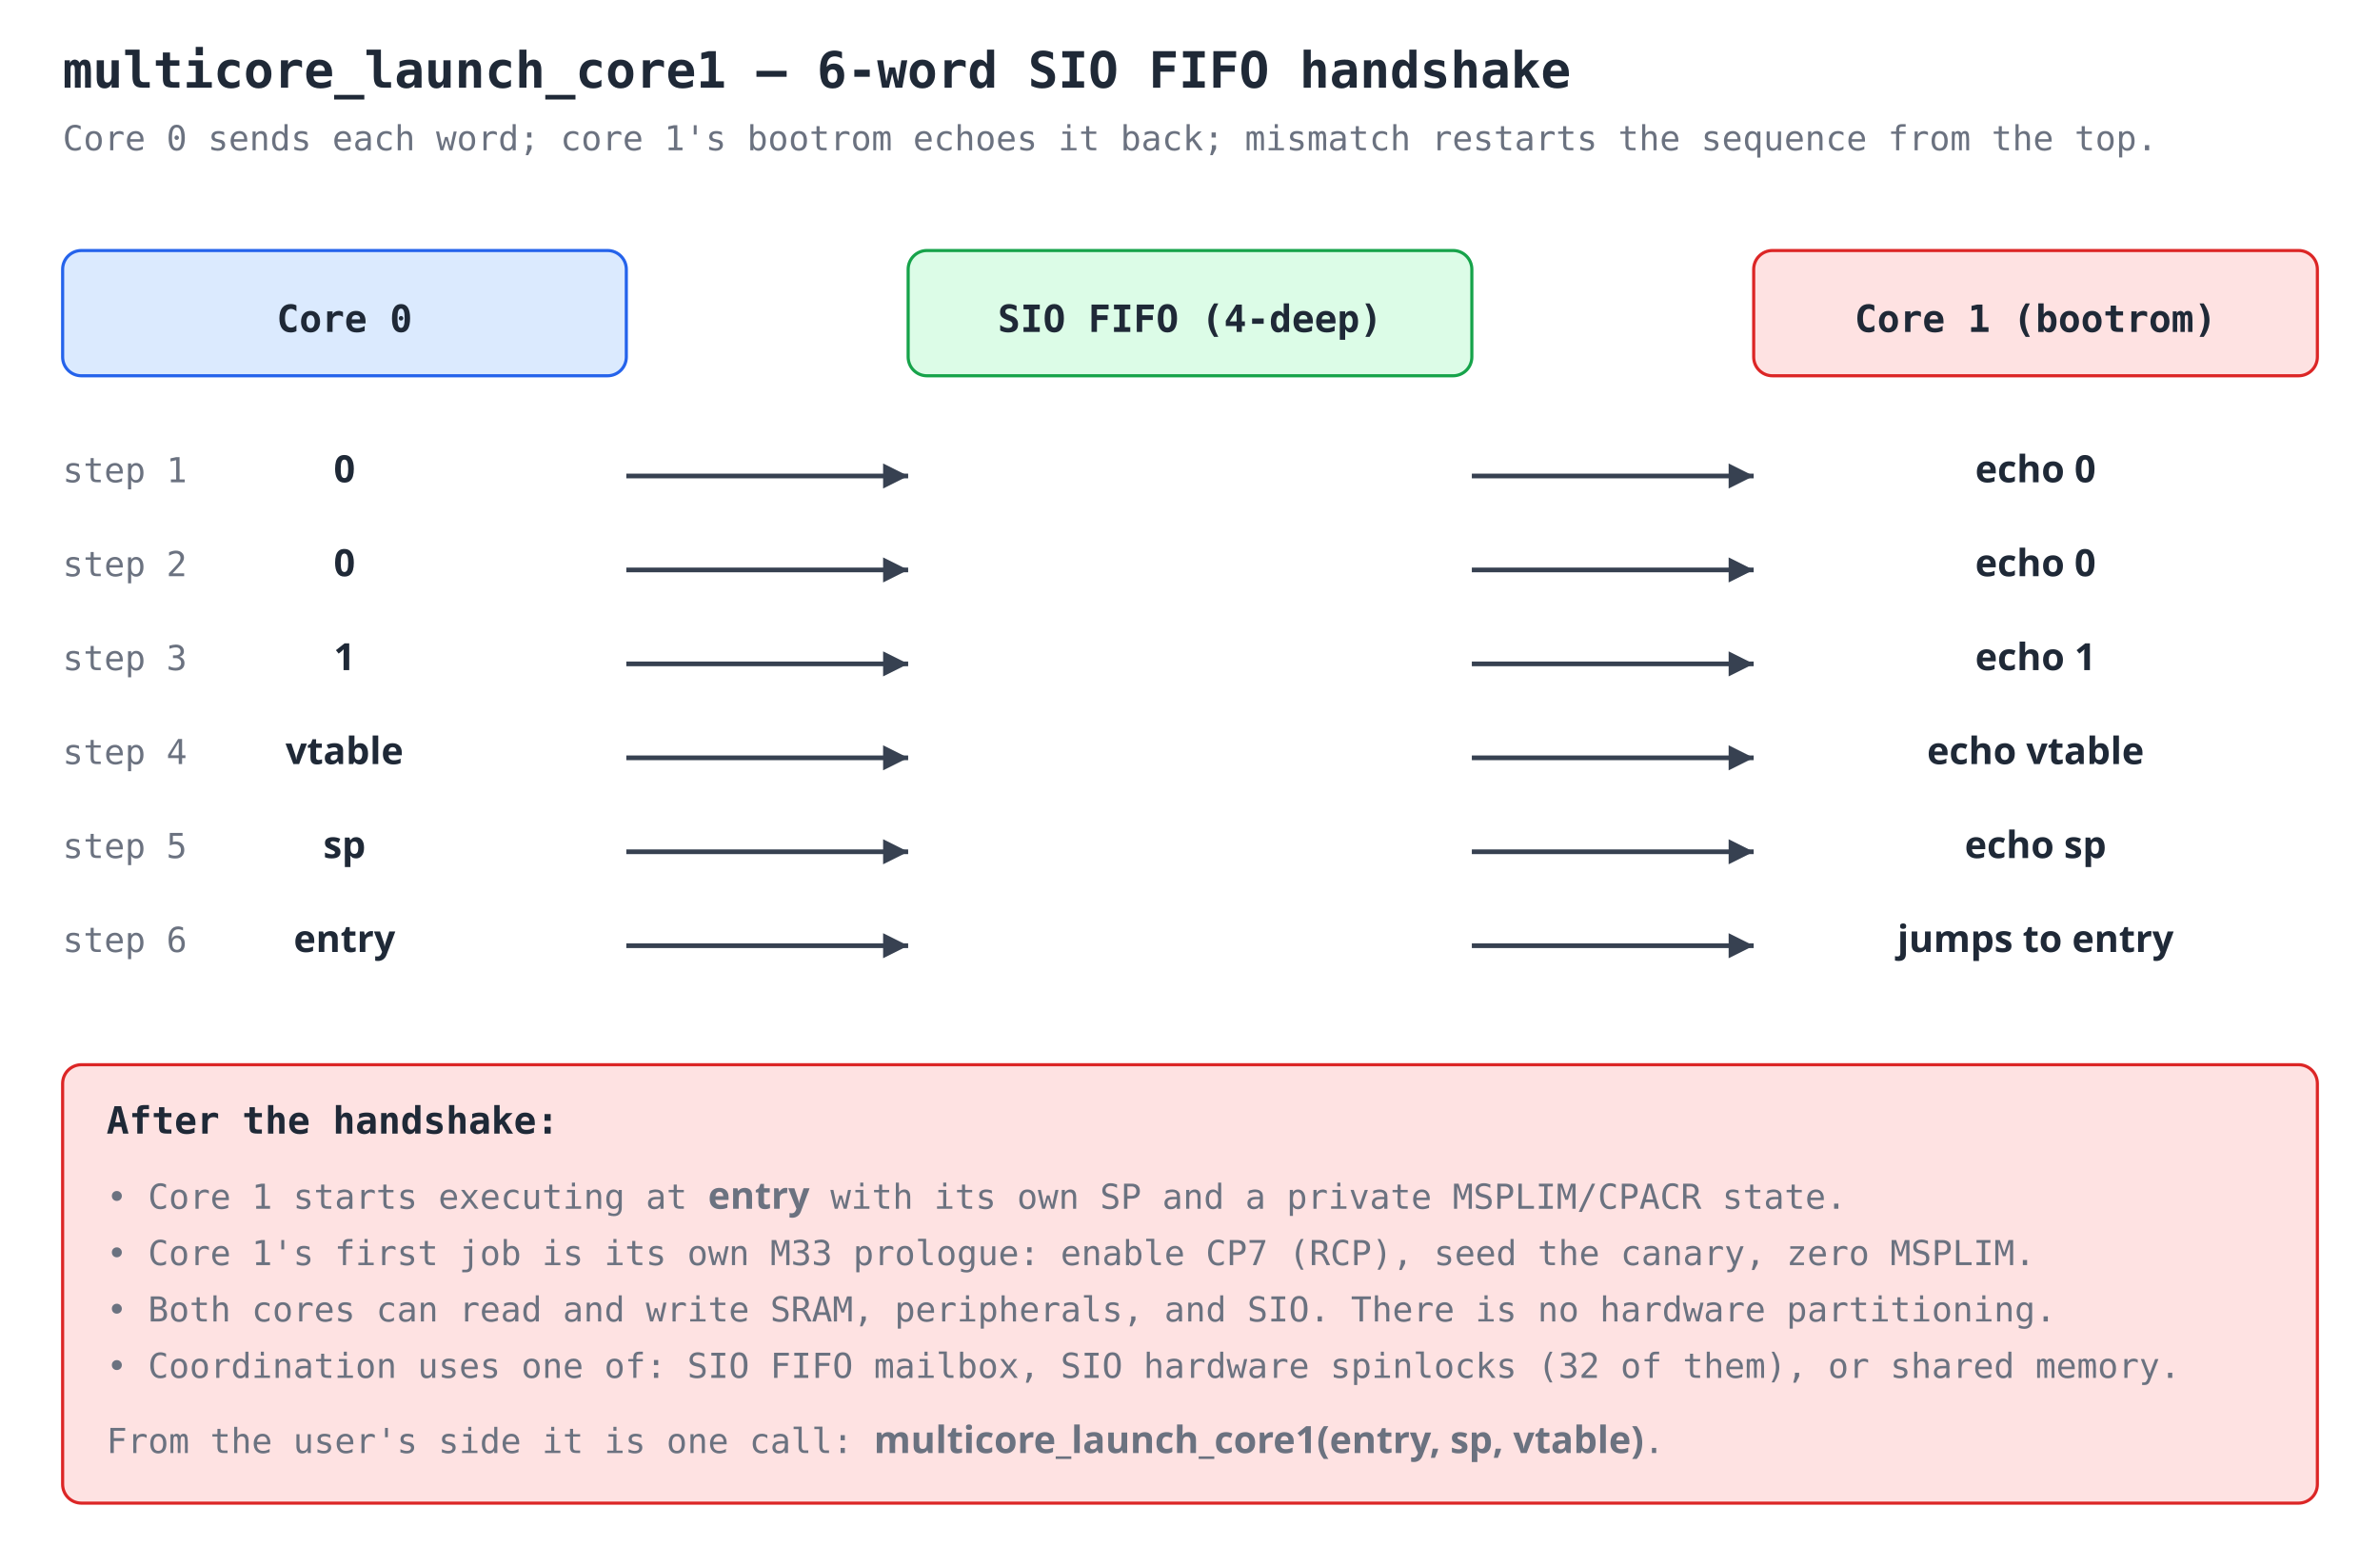
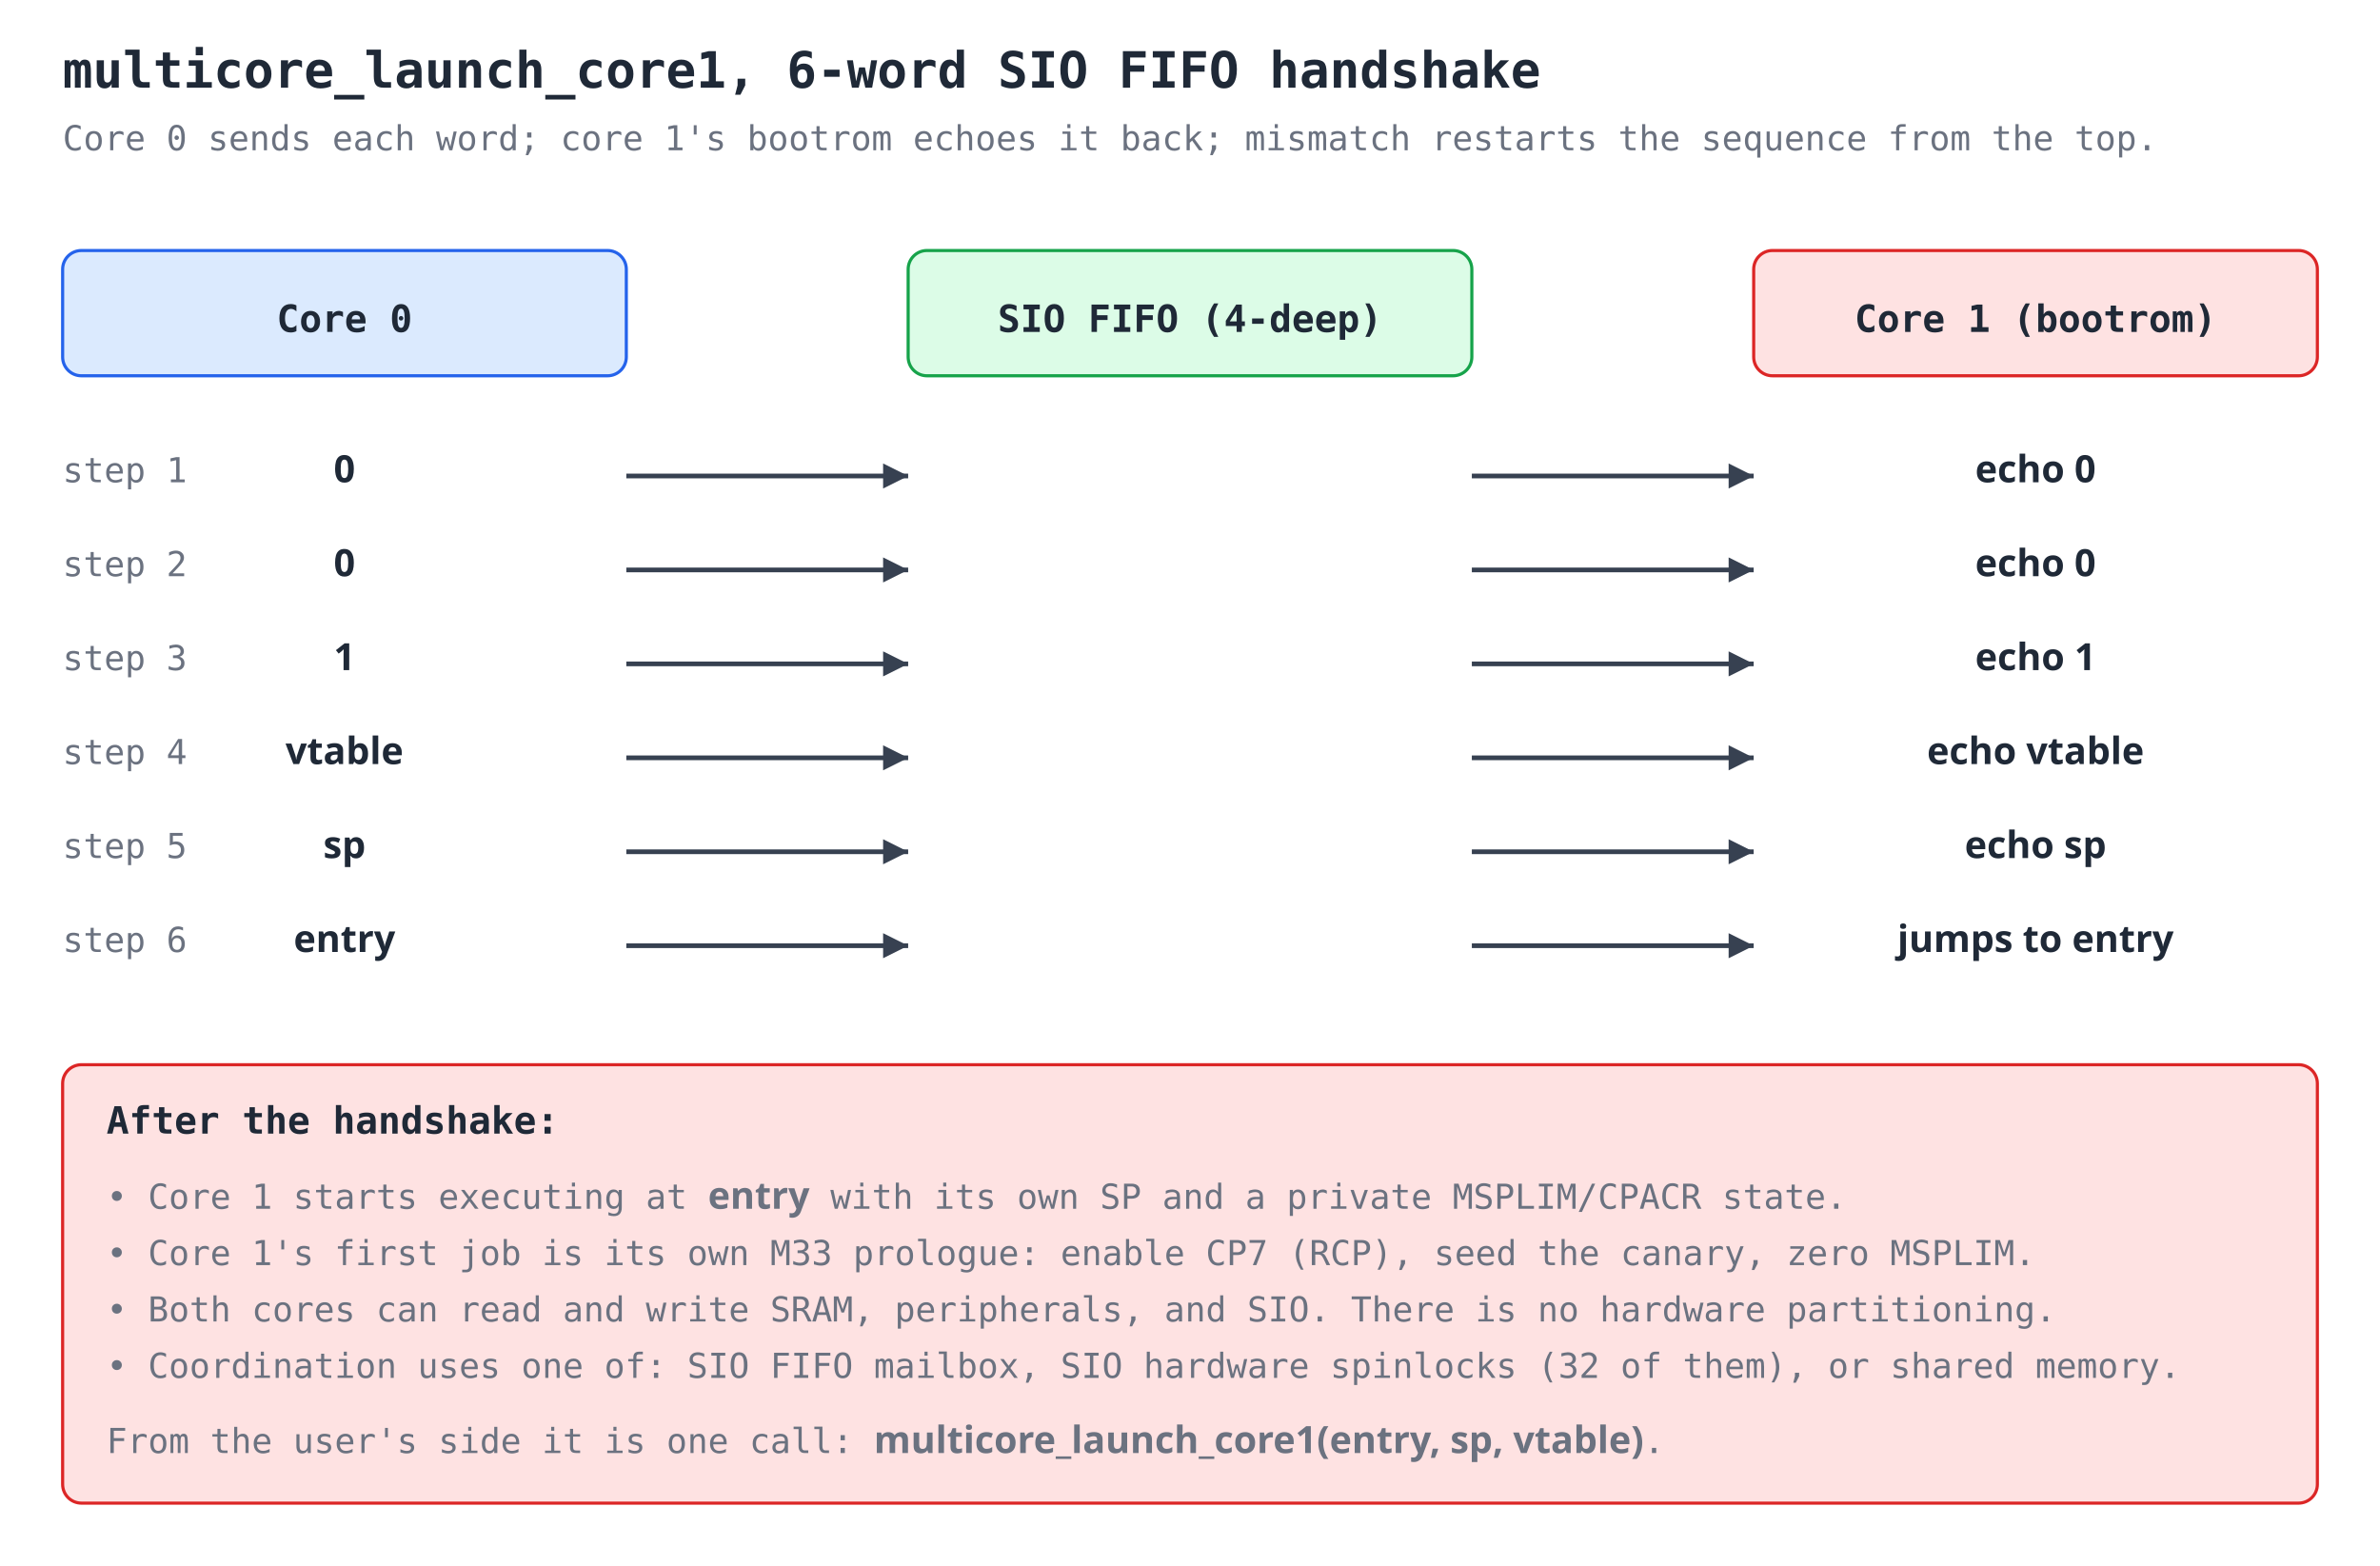
<svg xmlns="http://www.w3.org/2000/svg" viewBox="0 0 760 500" font-family="ui-monospace, Menlo, Monaco, monospace" font-size="12">
  <style>
    text { fill: #1f2937; }
    .title { font-size: 16px; font-weight: bold; }
    .note  { font-size: 11px; fill: #6b7280; }
    .label { font-weight: bold; }
    .c0    { fill: #dbeafe; stroke: #2563eb; }
    .c1    { fill: #fee2e2; stroke: #dc2626; }
    .fifo  { fill: #dcfce7; stroke: #16a34a; }
    .word  { font-family: ui-monospace; font-size: 12px; font-weight: bold; }
    .arrow { stroke: #374151; stroke-width: 1.5; fill: none; }
    @media (prefers-color-scheme: dark) {
      text { fill: #e5e7eb; }
      .note { fill: #9ca3af; }
      .c0   { fill: #1e3a8a; }
      .c1   { fill: #7f1d1d; }
      .fifo { fill: #14532d; }
    }
  </style>
-   <text x="20" y="28" class="title">multicore_launch_core1 — 6-word SIO FIFO handshake</text>
+   <text x="20" y="28" class="title">multicore_launch_core1, 6-word SIO FIFO handshake</text>
  <text x="20" y="48" class="note">Core 0 sends each word; core 1's bootrom echoes it back; mismatch restarts the sequence from the top.</text>
  <g transform="translate(20,80)">
    <rect x="0" y="0" width="180" height="40" class="c0" rx="6" />
    <text x="90" y="26" text-anchor="middle" class="label">Core 0</text>
  </g>
  <g transform="translate(290,80)">
    <rect x="0" y="0" width="180" height="40" class="fifo" rx="6" />
    <text x="90" y="26" text-anchor="middle" class="label">SIO FIFO (4-deep)</text>
  </g>
  <g transform="translate(560,80)">
    <rect x="0" y="0" width="180" height="40" class="c1" rx="6" />
    <text x="90" y="26" text-anchor="middle" class="label">Core 1 (bootrom)</text>
  </g>
  <g transform="translate(0,140)">
    <text x="20" y="14" class="note">step 1</text>
    <text x="110" y="14" text-anchor="middle" class="word">0</text>
    <path d="M200,12 L290,12" class="arrow" />
    <polygon points="290,12 282,8 282,16" fill="#374151" />
    <path d="M470,12 L560,12" class="arrow" />
    <polygon points="560,12 552,8 552,16" fill="#374151" />
    <text x="650" y="14" text-anchor="middle" class="word">echo 0</text>
    <text x="20" y="44" class="note">step 2</text>
    <text x="110" y="44" text-anchor="middle" class="word">0</text>
    <path d="M200,42 L290,42" class="arrow" />
    <polygon points="290,42 282,38 282,46" fill="#374151" />
    <path d="M470,42 L560,42" class="arrow" />
    <polygon points="560,42 552,38 552,46" fill="#374151" />
    <text x="650" y="44" text-anchor="middle" class="word">echo 0</text>
    <text x="20" y="74" class="note">step 3</text>
    <text x="110" y="74" text-anchor="middle" class="word">1</text>
    <path d="M200,72 L290,72" class="arrow" />
    <polygon points="290,72 282,68 282,76" fill="#374151" />
    <path d="M470,72 L560,72" class="arrow" />
    <polygon points="560,72 552,68 552,76" fill="#374151" />
    <text x="650" y="74" text-anchor="middle" class="word">echo 1</text>
    <text x="20" y="104" class="note">step 4</text>
    <text x="110" y="104" text-anchor="middle" class="word">vtable</text>
    <path d="M200,102 L290,102" class="arrow" />
    <polygon points="290,102 282,98 282,106" fill="#374151" />
    <path d="M470,102 L560,102" class="arrow" />
    <polygon points="560,102 552,98 552,106" fill="#374151" />
    <text x="650" y="104" text-anchor="middle" class="word">echo vtable</text>
    <text x="20" y="134" class="note">step 5</text>
    <text x="110" y="134" text-anchor="middle" class="word">sp</text>
    <path d="M200,132 L290,132" class="arrow" />
    <polygon points="290,132 282,128 282,136" fill="#374151" />
    <path d="M470,132 L560,132" class="arrow" />
    <polygon points="560,132 552,128 552,136" fill="#374151" />
    <text x="650" y="134" text-anchor="middle" class="word">echo sp</text>
    <text x="20" y="164" class="note">step 6</text>
    <text x="110" y="164" text-anchor="middle" class="word">entry</text>
    <path d="M200,162 L290,162" class="arrow" />
    <polygon points="290,162 282,158 282,166" fill="#374151" />
    <path d="M470,162 L560,162" class="arrow" />
    <polygon points="560,162 552,158 552,166" fill="#374151" />
    <text x="650" y="164" text-anchor="middle" class="word">jumps to entry</text>
  </g>
  <g transform="translate(20,340)">
    <rect x="0" y="0" width="720" height="140" class="c1" rx="6" />
    <text x="14" y="22" class="label">After the handshake:</text>
    <text x="14" y="46" class="note">• Core 1 starts executing at <tspan class="word">entry</tspan> with its own SP and a private MSPLIM/CPACR state.</text>
    <text x="14" y="64" class="note">• Core 1's first job is its own M33 prologue: enable CP7 (RCP), seed the canary, zero MSPLIM.</text>
    <text x="14" y="82" class="note">• Both cores can read and write SRAM, peripherals, and SIO. There is no hardware partitioning.</text>
    <text x="14" y="100" class="note">• Coordination uses one of: SIO FIFO mailbox, SIO hardware spinlocks (32 of them), or shared memory.</text>
    <text x="14" y="124" class="note">From the user's side it is one call: <tspan class="word">multicore_launch_core1(entry, sp, vtable)</tspan>.</text>
  </g>
</svg>
